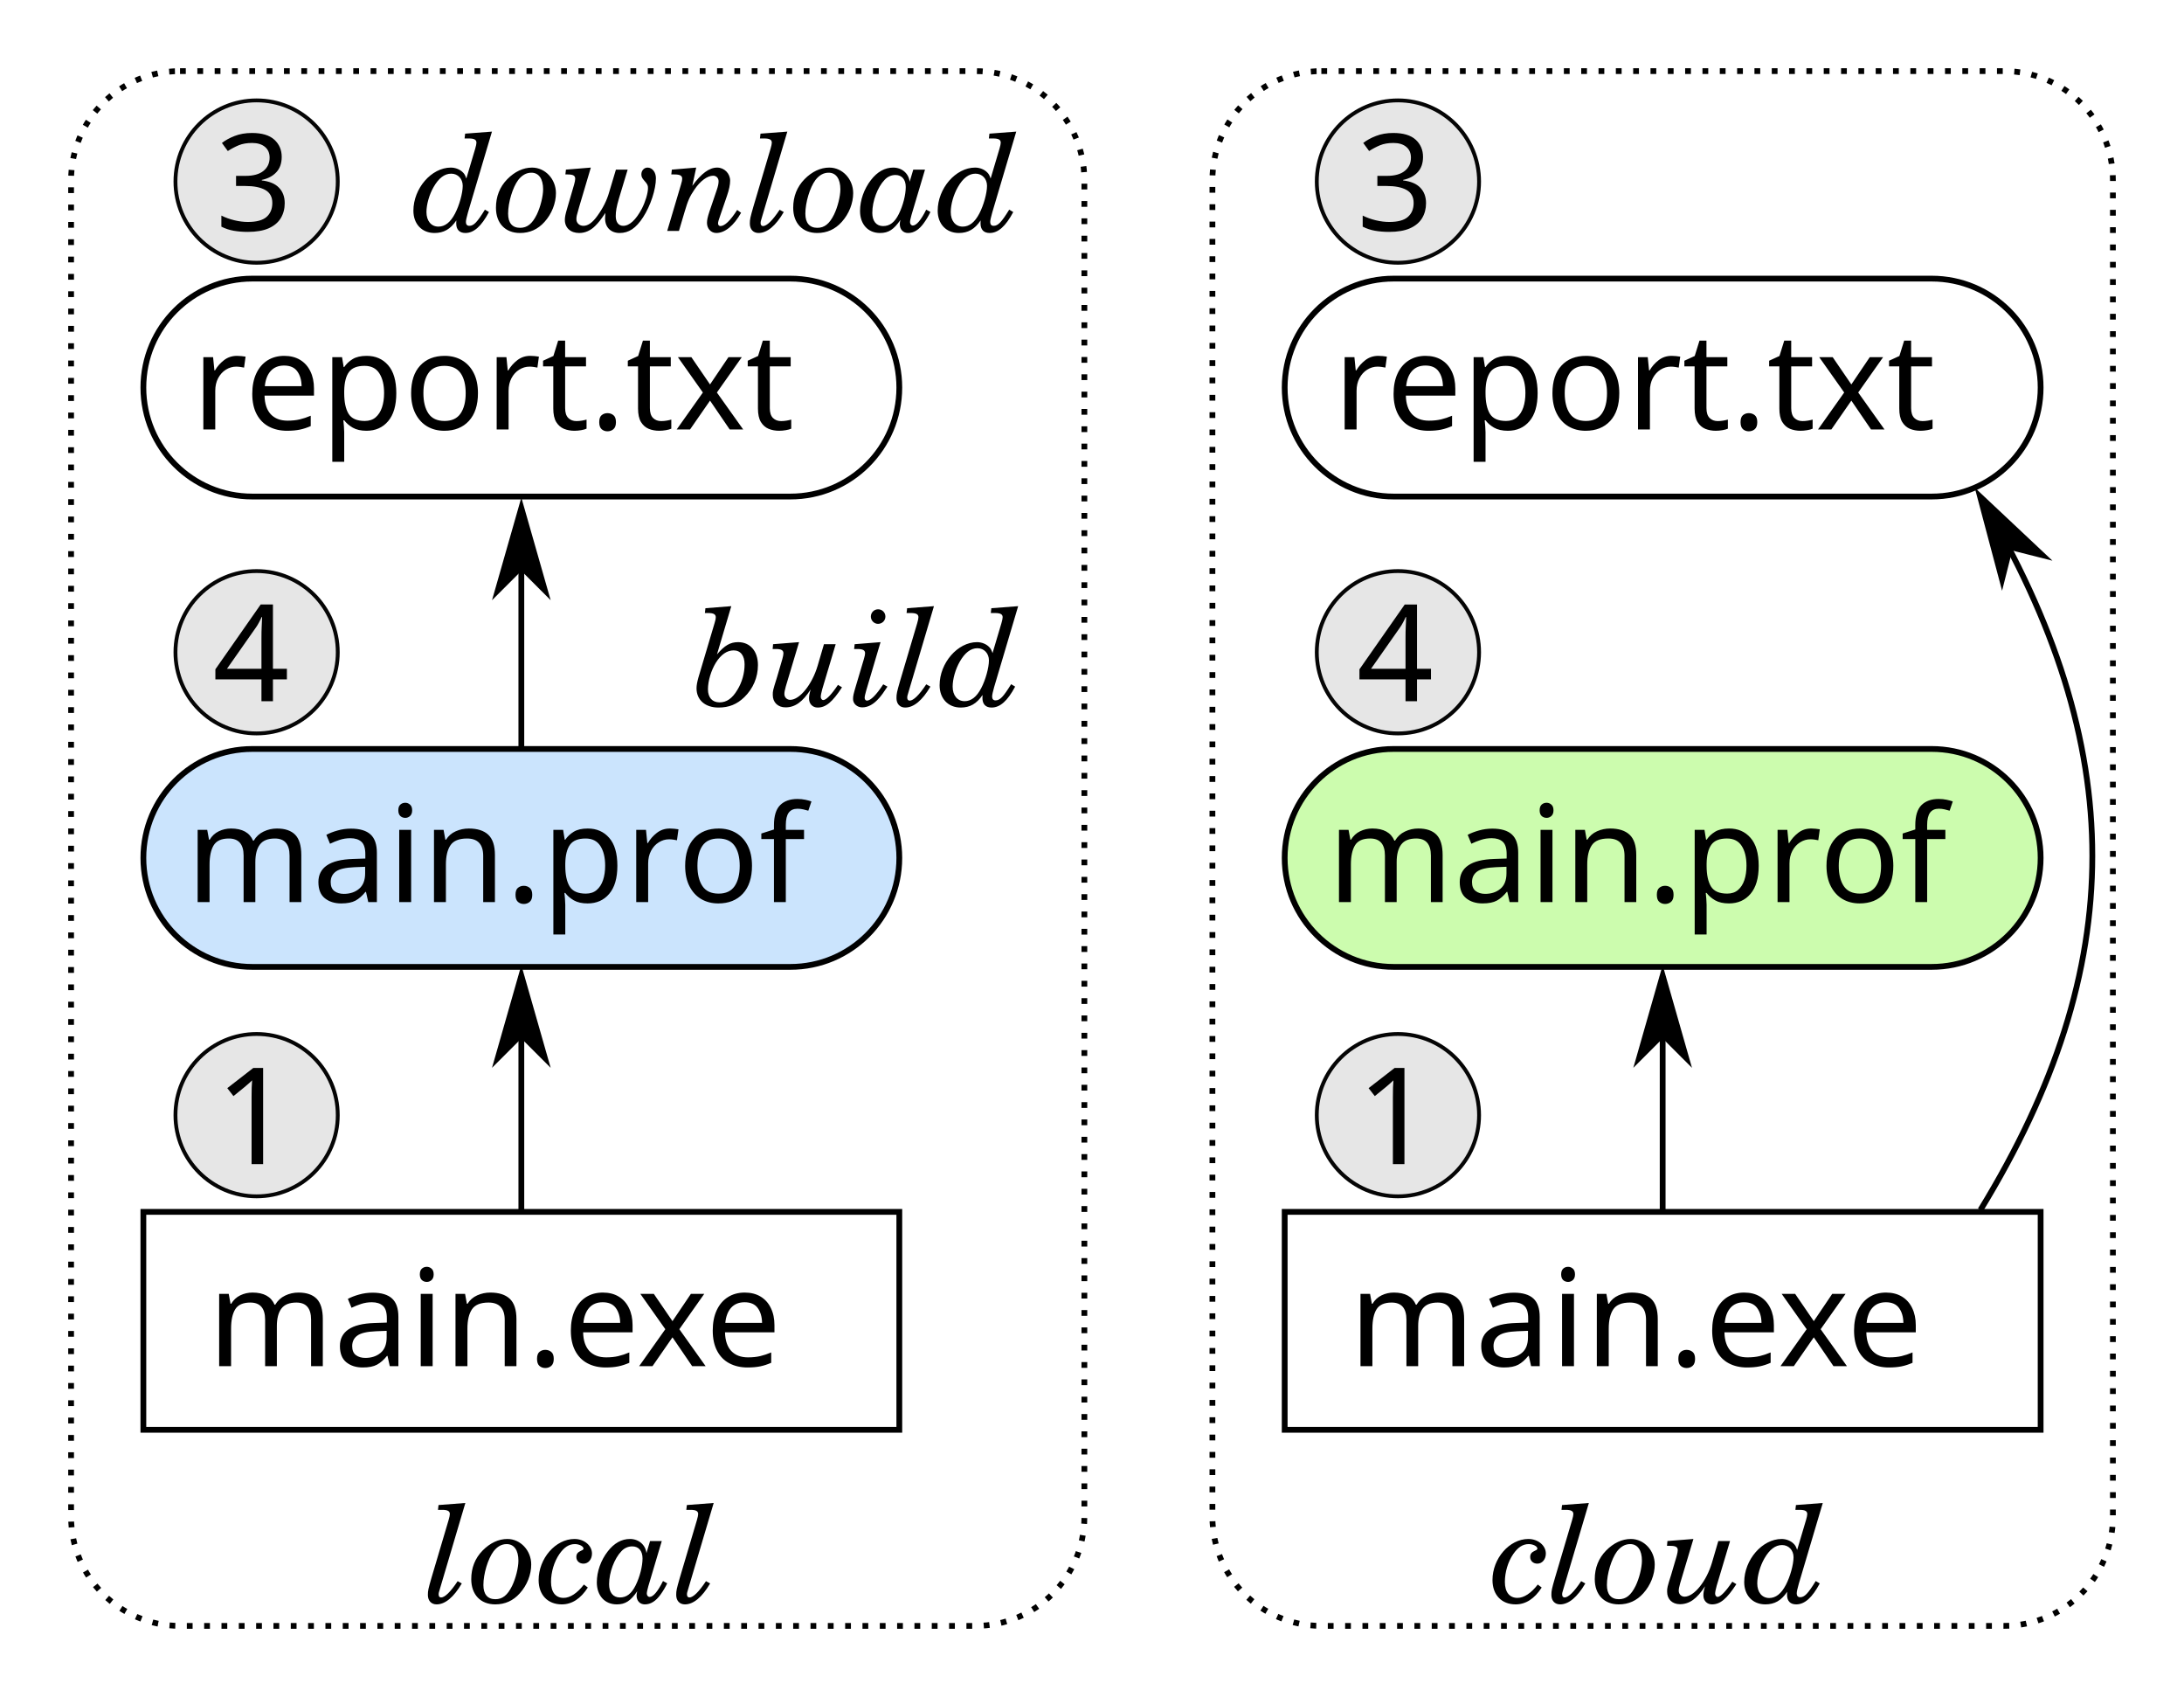
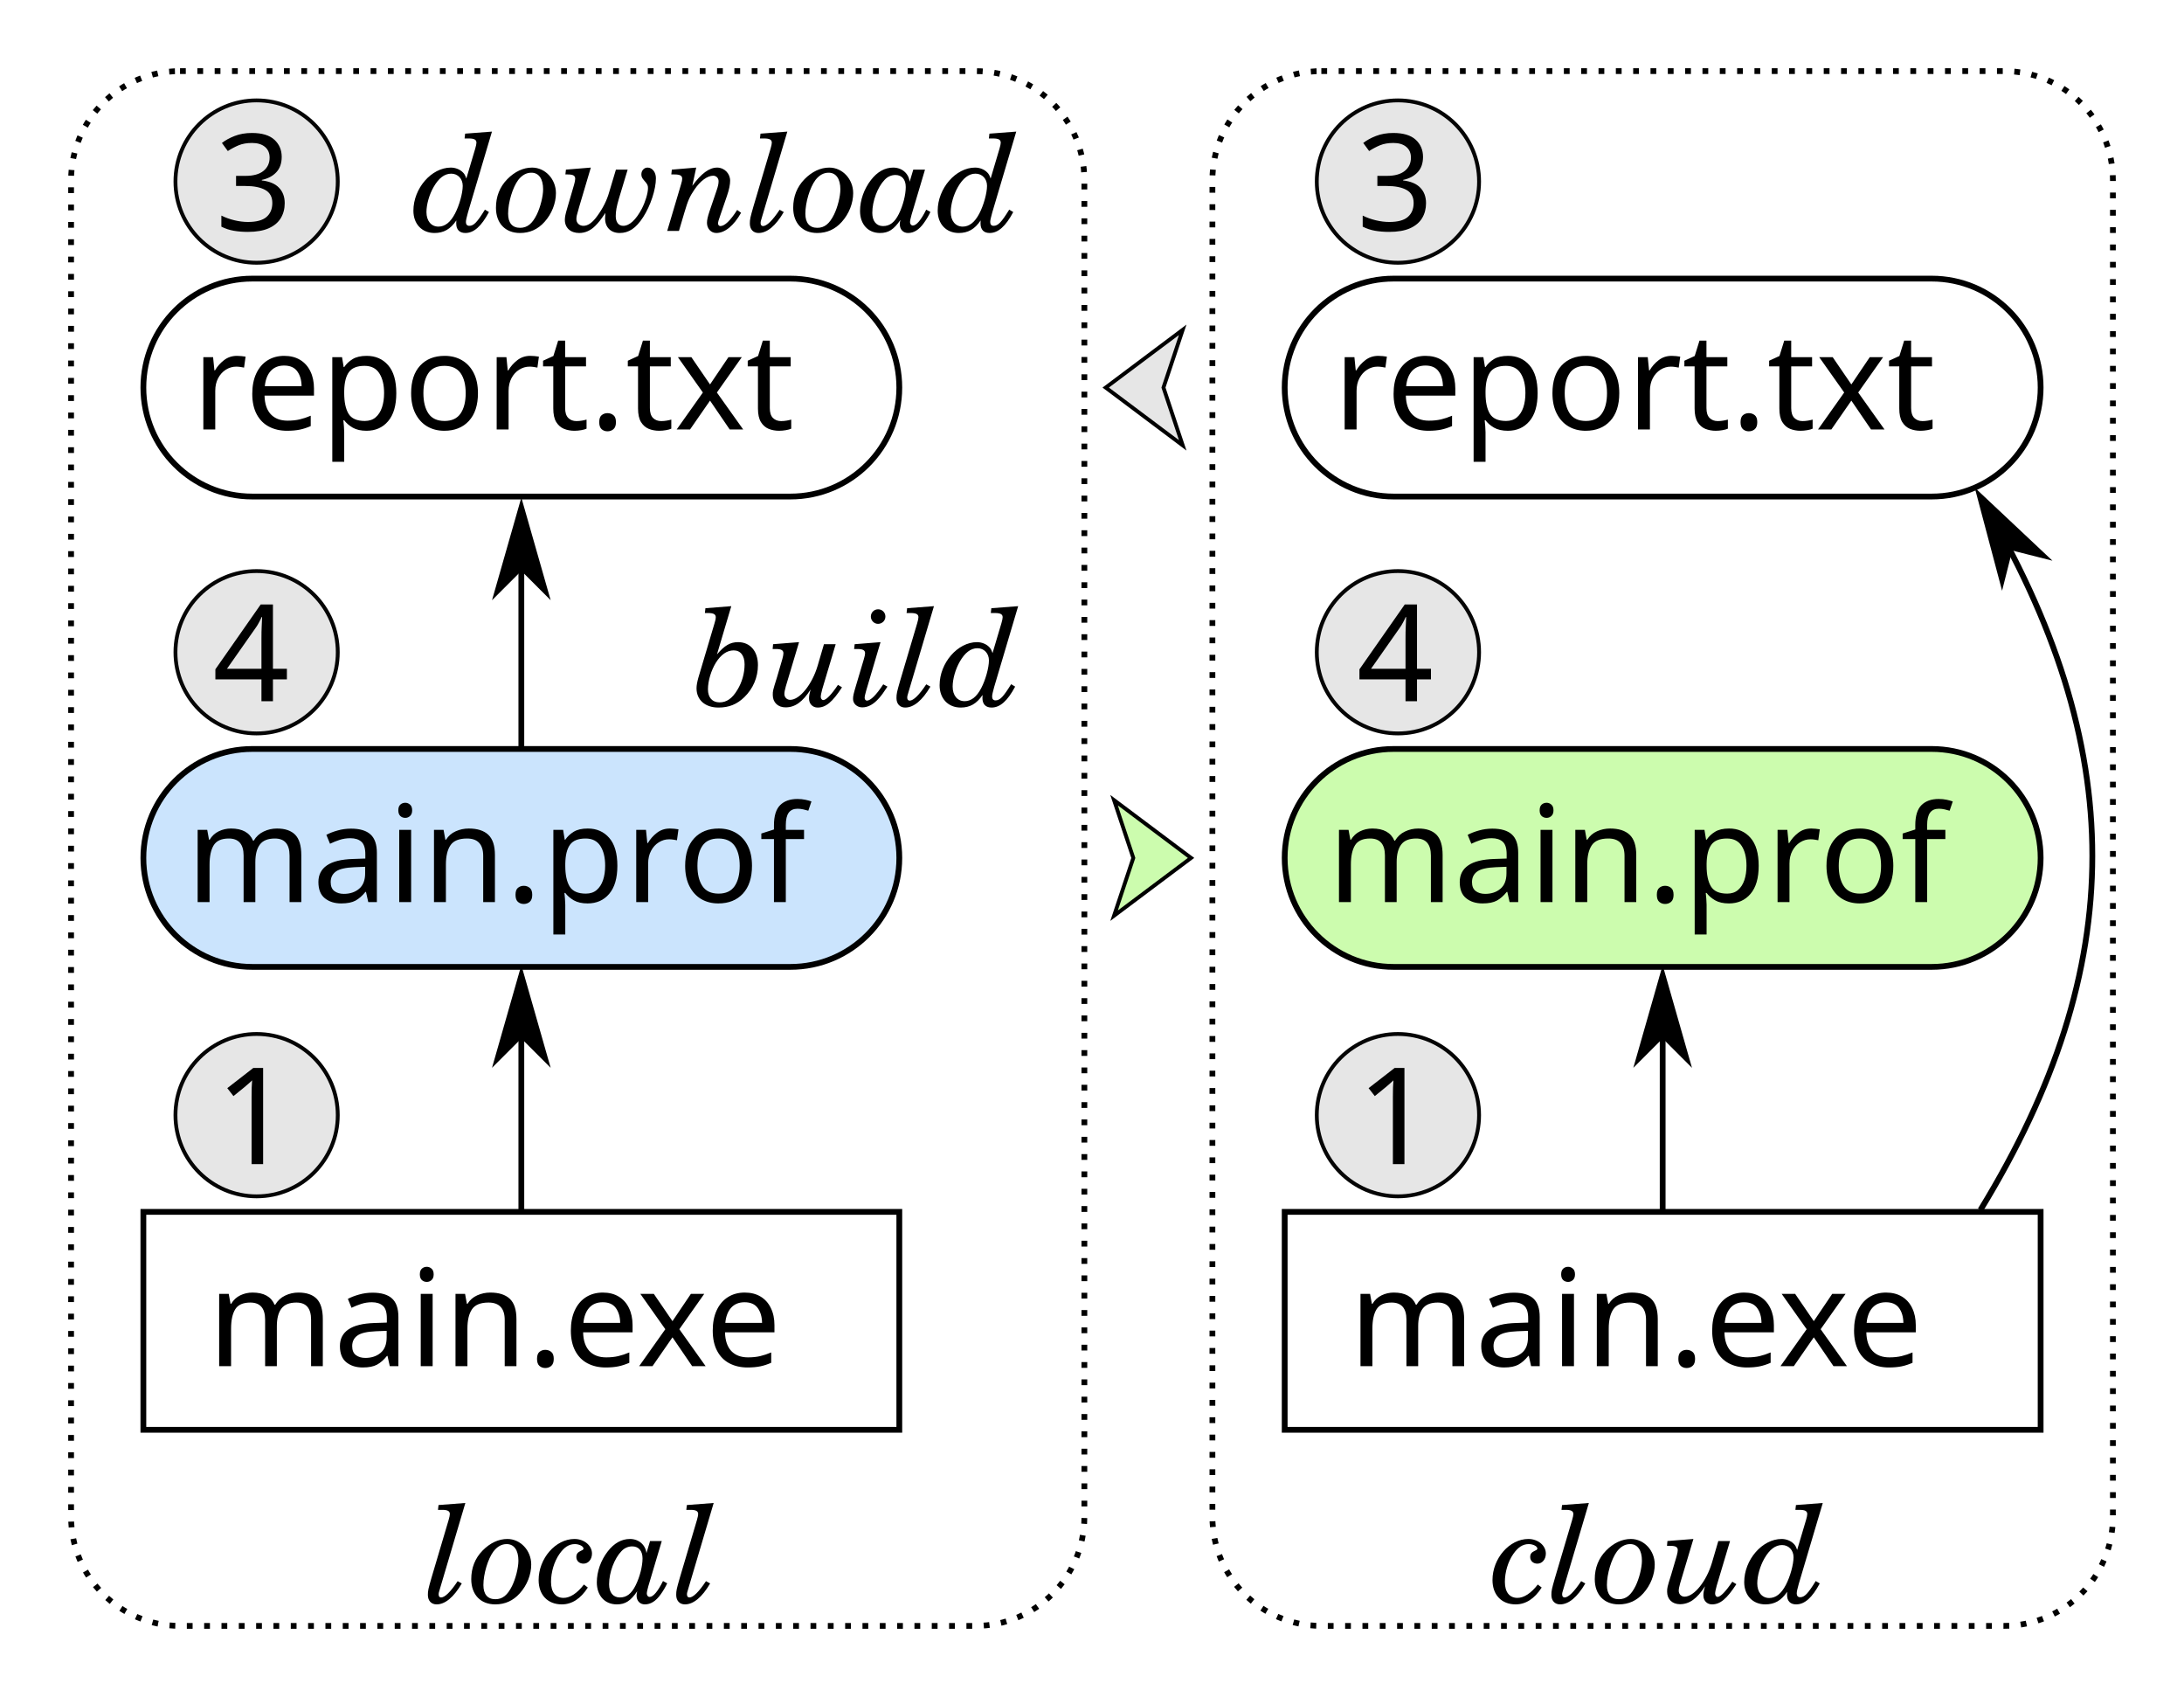
<svg xmlns="http://www.w3.org/2000/svg" width="160.105mm" height="124.369mm" viewBox="0 0 567.302 440.677" id="svg2" version="1.1">
  <defs id="defs4">
    <marker style="overflow:visible" id="marker4535" refX="0" refY="0" orient="auto">
      <path transform="matrix(-0.8,0,0,-0.8,-10,0)" style="fill:#000000;fill-opacity:1;fill-rule:evenodd;stroke:#000000;stroke-width:1pt;stroke-opacity:1" d="M 0,0 5,-5 -12.5,0 5,5 0,0 Z" id="path4537" />
    </marker>
    <marker orient="auto" refY="0" refX="0" id="marker7928" style="overflow:visible">
      <path id="path7930" d="M 0,0 5,-5 -12.5,0 5,5 0,0 Z" style="fill:#000000;fill-opacity:1;fill-rule:evenodd;stroke:#000000;stroke-width:1pt;stroke-opacity:1" transform="matrix(-0.8,0,0,-0.8,-10,0)" />
    </marker>
    <marker orient="auto" refY="0" refX="0" id="marker5936" style="overflow:visible">
      <path id="path5938" d="M 0,0 5,-5 -12.5,0 5,5 0,0 Z" style="fill:#000000;fill-opacity:1;fill-rule:evenodd;stroke:#000000;stroke-width:1pt;stroke-opacity:1" transform="matrix(-0.8,0,0,-0.8,-10,0)" />
    </marker>
    <marker orient="auto" refY="0" refX="0" id="marker5776" style="overflow:visible">
      <path id="path5778" d="M 0,0 5,-5 -12.5,0 5,5 0,0 Z" style="fill:#000000;fill-opacity:1;fill-rule:evenodd;stroke:#000000;stroke-width:1pt;stroke-opacity:1" transform="matrix(-0.8,0,0,-0.8,-10,0)" />
    </marker>
    <marker orient="auto" refY="0" refX="0" id="marker4844" style="overflow:visible">
      <path id="path4846" d="M 0,0 5,-5 -12.5,0 5,5 0,0 Z" style="fill:#000000;fill-opacity:1;fill-rule:evenodd;stroke:#000000;stroke-width:1pt;stroke-opacity:1" transform="matrix(-0.8,0,0,-0.8,-10,0)" />
    </marker>
    <marker style="overflow:visible" id="marker4588" refX="0" refY="0" orient="auto">
      <path transform="matrix(-0.8,0,0,-0.8,-10,0)" style="fill:#000000;fill-opacity:1;fill-rule:evenodd;stroke:#000000;stroke-width:1pt;stroke-opacity:1" d="M 0,0 5,-5 -12.5,0 5,5 0,0 Z" id="path4590" />
    </marker>
    <marker style="overflow:visible" id="marker4297" refX="0" refY="0" orient="auto">
      <path transform="matrix(-0.8,0,0,-0.8,-10,0)" style="fill:#000000;fill-opacity:1;fill-rule:evenodd;stroke:#000000;stroke-width:1pt;stroke-opacity:1" d="M 0,0 5,-5 -12.5,0 5,5 0,0 Z" id="path4299" />
    </marker>
    <marker orient="auto" refY="0" refX="0" id="marker4251" style="overflow:visible">
      <path id="path4253" d="M 0,0 5,-5 -12.5,0 5,5 0,0 Z" style="fill:#000000;fill-opacity:1;fill-rule:evenodd;stroke:#000000;stroke-width:1pt;stroke-opacity:1" transform="matrix(-0.8,0,0,-0.8,-10,0)" />
    </marker>
    <marker style="overflow:visible" id="marker4181" refX="0" refY="0" orient="auto">
      <path transform="matrix(-0.8,0,0,-0.8,-10,0)" style="fill:#000000;fill-opacity:1;fill-rule:evenodd;stroke:#000000;stroke-width:1pt;stroke-opacity:1" d="M 0,0 5,-5 -12.5,0 5,5 0,0 Z" id="path4183" />
    </marker>
    <marker orient="auto" refY="0" refX="0" id="marker4198" style="overflow:visible">
      <path id="path4200" d="M 0,0 5,-5 -12.5,0 5,5 0,0 Z" style="fill:#000000;fill-opacity:1;fill-rule:evenodd;stroke:#000000;stroke-width:1pt;stroke-opacity:1" transform="matrix(-0.8,0,0,-0.8,-10,0)" />
    </marker>
    <marker style="overflow:visible" id="marker4253" refX="0" refY="0" orient="auto">
      <path transform="matrix(-0.8,0,0,-0.8,-10,0)" style="fill:#000000;fill-opacity:1;fill-rule:evenodd;stroke:#000000;stroke-width:1pt;stroke-opacity:1" d="M 0,0 5,-5 -12.5,0 5,5 0,0 Z" id="path4255" />
    </marker>
    <marker style="overflow:visible" id="marker4253-9" refX="0" refY="0" orient="auto">
      <path transform="matrix(-0.8,0,0,-0.8,-10,0)" style="fill:#000000;fill-opacity:1;fill-rule:evenodd;stroke:#000000;stroke-width:1pt;stroke-opacity:1" d="M 0,0 5,-5 -12.5,0 5,5 0,0 Z" id="path4255-7" />
    </marker>
  </defs>
  <g id="layer1" transform="translate(-37.64141,-547.6847)">
    <rect rx="28.295" style="color:#000000;clip-rule:nonzero;display:inline;overflow:visible;visibility:visible;opacity:1;isolation:auto;mix-blend-mode:normal;color-interpolation:sRGB;color-interpolation-filters:linearRGB;solid-color:#000000;solid-opacity:1;fill:none;fill-opacity:1;fill-rule:nonzero;stroke:#000000;stroke-width:1.5;stroke-linecap:butt;stroke-linejoin:miter;stroke-miterlimit:4;stroke-dasharray:none;stroke-dashoffset:8;stroke-opacity:1;color-rendering:auto;image-rendering:auto;shape-rendering:auto;text-rendering:auto;enable-background:accumulate" id="rect4963" width="196.358" height="56.59" x="74.882" y="620.035" ry="28.295" />
    <rect rx="0" style="color:#000000;clip-rule:nonzero;display:inline;overflow:visible;visibility:visible;opacity:1;isolation:auto;mix-blend-mode:normal;color-interpolation:sRGB;color-interpolation-filters:linearRGB;solid-color:#000000;solid-opacity:1;fill:none;fill-opacity:1;fill-rule:nonzero;stroke:#000000;stroke-width:1.5;stroke-linecap:butt;stroke-linejoin:miter;stroke-miterlimit:4;stroke-dasharray:none;stroke-dashoffset:8;stroke-opacity:1;color-rendering:auto;image-rendering:auto;shape-rendering:auto;text-rendering:auto;enable-background:accumulate" id="rect4260" width="196.358" height="56.59" x="74.882" y="862.386" ry="0" />
    <text xml:space="preserve" style="font-style:normal;font-weight:normal;font-size:35px;line-height:125%;font-family:sans-serif;letter-spacing:0px;word-spacing:0px;fill:#000000;fill-opacity:1;stroke:none;stroke-width:1.5;stroke-linecap:butt;stroke-linejoin:miter;stroke-miterlimit:4;stroke-dasharray:none;stroke-opacity:1" x="91.603" y="902.449" id="text4136">
      <tspan id="tspan4138" x="91.603" y="902.449">main.exe</tspan>
    </text>
    <path id="path5119" d="m 173.062,862.878 0,-61.648" style="fill:none;fill-rule:evenodd;stroke:#000000;stroke-width:1.5;stroke-linecap:butt;stroke-linejoin:miter;stroke-miterlimit:4;stroke-dasharray:none;stroke-opacity:1;marker-end:url(#marker4198)" />
    <g id="g7812" transform="translate(-133.3749,0)">
      <g transform="translate(-186.8782,15.15229)" id="g4781">
        <circle style="color:#000000;clip-rule:nonzero;display:inline;overflow:visible;visibility:visible;opacity:0.98;isolation:auto;mix-blend-mode:normal;color-interpolation:sRGB;color-interpolation-filters:linearRGB;solid-color:#000000;solid-opacity:1;fill:#e6e6e6;fill-opacity:1;fill-rule:nonzero;stroke:#000000;stroke-width:1;stroke-linecap:butt;stroke-linejoin:miter;stroke-miterlimit:4;stroke-dasharray:none;stroke-dashoffset:0;stroke-opacity:1;color-rendering:auto;image-rendering:auto;shape-rendering:auto;text-rendering:auto;enable-background:accumulate" id="circle4227" cx="424.55" cy="822.119" r="21.079" />
        <text id="text4229" y="834.842" x="413.819" style="font-style:normal;font-weight:normal;font-size:35px;line-height:125%;font-family:sans-serif;letter-spacing:0px;word-spacing:0px;fill:#000000;fill-opacity:1;stroke:none;stroke-width:1.5;stroke-linecap:butt;stroke-linejoin:miter;stroke-miterlimit:4;stroke-dasharray:none;stroke-opacity:1" xml:space="preserve">
          <tspan y="834.842" x="413.819" id="tspan4231">1</tspan>
        </text>
      </g>
    </g>
    <g id="g4765" transform="translate(-23.47132,0)">
      <rect rx="28.295" style="color:#000000;clip-rule:nonzero;display:inline;overflow:visible;visibility:visible;opacity:1;isolation:auto;mix-blend-mode:normal;color-interpolation:sRGB;color-interpolation-filters:linearRGB;solid-color:#000000;solid-opacity:1;fill:#cbe4fd;fill-opacity:1;fill-rule:nonzero;stroke:#000000;stroke-width:1.5;stroke-linecap:butt;stroke-linejoin:miter;stroke-miterlimit:4;stroke-dasharray:none;stroke-dashoffset:8;stroke-opacity:1;color-rendering:auto;image-rendering:auto;shape-rendering:auto;text-rendering:auto;enable-background:accumulate" id="rect4258" width="196.358" height="56.59" x="98.354" y="742.178" ry="28.295" />
      <text xml:space="preserve" style="font-style:normal;font-weight:normal;font-size:35px;line-height:125%;font-family:sans-serif;letter-spacing:0px;word-spacing:0px;fill:#000000;fill-opacity:1;stroke:none;stroke-width:1.5;stroke-linecap:butt;stroke-linejoin:miter;stroke-miterlimit:4;stroke-dasharray:none;stroke-opacity:1" x="109.486" y="781.945" id="text4240">
        <tspan id="tspan4242" x="109.486" y="781.945">main.prof</tspan>
      </text>
    </g>
    <text xml:space="preserve" style="font-style:normal;font-weight:normal;font-size:35px;line-height:125%;font-family:sans-serif;letter-spacing:0px;word-spacing:0px;fill:#000000;fill-opacity:1;stroke:none;stroke-width:1.5;stroke-linecap:butt;stroke-linejoin:miter;stroke-miterlimit:4;stroke-dasharray:none;stroke-opacity:1" x="87.493" y="659.206" id="text4221">
      <tspan id="tspan4223" x="87.493" y="659.206">report.txt</tspan>
    </text>
    <path style="fill:none;fill-rule:evenodd;stroke:#000000;stroke-width:1.5;stroke-linecap:butt;stroke-linejoin:miter;stroke-miterlimit:4;stroke-dasharray:none;stroke-opacity:1;marker-end:url(#marker4588)" d="m 173.062,741.828 0,-62.026" id="path4586" />
    <circle r="21.079" cy="717.063" cx="104.297" id="circle4940" style="color:#000000;clip-rule:nonzero;display:inline;overflow:visible;visibility:visible;opacity:0.98;isolation:auto;mix-blend-mode:normal;color-interpolation:sRGB;color-interpolation-filters:linearRGB;solid-color:#000000;solid-opacity:1;fill:#e6e6e6;fill-opacity:1;fill-rule:nonzero;stroke:#000000;stroke-width:1;stroke-linecap:butt;stroke-linejoin:miter;stroke-miterlimit:4;stroke-dasharray:none;stroke-dashoffset:0;stroke-opacity:1;color-rendering:auto;image-rendering:auto;shape-rendering:auto;text-rendering:auto;enable-background:accumulate" />
    <text xml:space="preserve" style="font-style:normal;font-weight:normal;font-size:35px;line-height:125%;font-family:sans-serif;letter-spacing:0px;word-spacing:0px;fill:#000000;fill-opacity:1;stroke:none;stroke-width:1.5;stroke-linecap:butt;stroke-linejoin:miter;stroke-miterlimit:4;stroke-dasharray:none;stroke-opacity:1" x="92.852" y="729.786" id="text4942">
      <tspan id="tspan4944" x="92.852" y="729.786">4</tspan>
    </text>
-     <g id="g7802" transform="translate(-133.3749,0)">
-       <circle r="21.079" cy="594.834" cx="237.672" id="circle4952" style="color:#000000;clip-rule:nonzero;display:inline;overflow:visible;visibility:visible;opacity:0.98;isolation:auto;mix-blend-mode:normal;color-interpolation:sRGB;color-interpolation-filters:linearRGB;solid-color:#000000;solid-opacity:1;fill:#e6e6e6;fill-opacity:1;fill-rule:nonzero;stroke:#000000;stroke-width:1;stroke-linecap:butt;stroke-linejoin:miter;stroke-miterlimit:4;stroke-dasharray:none;stroke-dashoffset:0;stroke-opacity:1;color-rendering:auto;image-rendering:auto;shape-rendering:auto;text-rendering:auto;enable-background:accumulate" />
-       <text xml:space="preserve" style="font-style:normal;font-weight:normal;font-size:35px;line-height:125%;font-family:sans-serif;letter-spacing:0px;word-spacing:0px;fill:#000000;fill-opacity:1;stroke:none;stroke-width:1.5;stroke-linecap:butt;stroke-linejoin:miter;stroke-miterlimit:4;stroke-dasharray:none;stroke-opacity:1" x="226.941" y="607.558" id="text4954">
-         <tspan id="tspan4956" x="226.941" y="607.558">3</tspan>
-       </text>
-     </g>
+     <circle style="color:#000000;clip-rule:nonzero;display:inline;overflow:visible;visibility:visible;opacity:0.98;isolation:auto;mix-blend-mode:normal;color-interpolation:sRGB;color-interpolation-filters:linearRGB;solid-color:#000000;solid-opacity:1;fill:#e6e6e6;fill-opacity:1;fill-rule:nonzero;stroke:#000000;stroke-width:1;stroke-linecap:butt;stroke-linejoin:miter;stroke-miterlimit:4;stroke-dasharray:none;stroke-dashoffset:0;stroke-opacity:1;color-rendering:auto;image-rendering:auto;shape-rendering:auto;text-rendering:auto;enable-background:accumulate" id="circle4952" cx="104.297" cy="594.834" r="21.079" />
+     <text id="text4954" y="607.558" x="93.566" style="font-style:normal;font-weight:normal;font-size:35px;line-height:125%;font-family:sans-serif;letter-spacing:0px;word-spacing:0px;fill:#000000;fill-opacity:1;stroke:none;stroke-width:1.5;stroke-linecap:butt;stroke-linejoin:miter;stroke-miterlimit:4;stroke-dasharray:none;stroke-opacity:1" xml:space="preserve">
+       <tspan y="607.558" x="93.566" id="tspan4956">3</tspan>
+     </text>
    <path id="path5934" d="m 552.067,861.89 c 38.752,-63.337 38.752,-120.123 0,-185.098" style="fill:none;fill-rule:evenodd;stroke:#000000;stroke-width:1.5;stroke-linecap:butt;stroke-linejoin:miter;stroke-miterlimit:4;stroke-dasharray:none;stroke-opacity:1;marker-end:url(#marker5936)" />
    <g id="g4396" transform="translate(-29.04564,0)">
      <rect rx="28.295" style="color:#000000;clip-rule:nonzero;display:inline;overflow:visible;visibility:visible;opacity:1;isolation:auto;mix-blend-mode:normal;color-interpolation:sRGB;color-interpolation-filters:linearRGB;solid-color:#000000;solid-opacity:1;fill:none;fill-opacity:1;fill-rule:nonzero;stroke:#000000;stroke-width:1.5;stroke-linecap:butt;stroke-linejoin:miter;stroke-miterlimit:4;stroke-dasharray:none;stroke-dashoffset:8;stroke-opacity:1;color-rendering:auto;image-rendering:auto;shape-rendering:auto;text-rendering:auto;enable-background:accumulate" id="rect7878" width="196.358" height="56.59" x="400.389" y="620.035" ry="28.295" />
      <rect rx="0" style="color:#000000;clip-rule:nonzero;display:inline;overflow:visible;visibility:visible;opacity:1;isolation:auto;mix-blend-mode:normal;color-interpolation:sRGB;color-interpolation-filters:linearRGB;solid-color:#000000;solid-opacity:1;fill:none;fill-opacity:1;fill-rule:nonzero;stroke:#000000;stroke-width:1.5;stroke-linecap:butt;stroke-linejoin:miter;stroke-miterlimit:4;stroke-dasharray:none;stroke-dashoffset:8;stroke-opacity:1;color-rendering:auto;image-rendering:auto;shape-rendering:auto;text-rendering:auto;enable-background:accumulate" id="rect7880" width="196.358" height="56.59" x="400.389" y="862.386" ry="0" />
      <text xml:space="preserve" style="font-style:normal;font-weight:normal;font-size:35px;line-height:125%;font-family:sans-serif;letter-spacing:0px;word-spacing:0px;fill:#000000;fill-opacity:1;stroke:none;stroke-width:1.5;stroke-linecap:butt;stroke-linejoin:miter;stroke-miterlimit:4;stroke-dasharray:none;stroke-opacity:1" x="417.11" y="902.449" id="text7882">
        <tspan id="tspan7884" x="417.11" y="902.449">main.exe</tspan>
      </text>
      <g id="g7888" transform="translate(192.132,0)">
        <g transform="translate(-186.8782,15.15229)" id="g7890">
          <circle style="color:#000000;clip-rule:nonzero;display:inline;overflow:visible;visibility:visible;opacity:0.98;isolation:auto;mix-blend-mode:normal;color-interpolation:sRGB;color-interpolation-filters:linearRGB;solid-color:#000000;solid-opacity:1;fill:#e6e6e6;fill-opacity:1;fill-rule:nonzero;stroke:#000000;stroke-width:1;stroke-linecap:butt;stroke-linejoin:miter;stroke-miterlimit:4;stroke-dasharray:none;stroke-dashoffset:0;stroke-opacity:1;color-rendering:auto;image-rendering:auto;shape-rendering:auto;text-rendering:auto;enable-background:accumulate" id="circle7892" cx="424.55" cy="822.119" r="21.079" />
          <text id="text7894" y="834.842" x="413.819" style="font-style:normal;font-weight:normal;font-size:35px;line-height:125%;font-family:sans-serif;letter-spacing:0px;word-spacing:0px;fill:#000000;fill-opacity:1;stroke:none;stroke-width:1.5;stroke-linecap:butt;stroke-linejoin:miter;stroke-miterlimit:4;stroke-dasharray:none;stroke-opacity:1" xml:space="preserve">
            <tspan y="834.842" x="413.819" id="tspan7896">1</tspan>
          </text>
        </g>
      </g>
      <text xml:space="preserve" style="font-style:normal;font-weight:normal;font-size:35px;line-height:125%;font-family:sans-serif;letter-spacing:0px;word-spacing:0px;fill:#000000;fill-opacity:1;stroke:none;stroke-width:1.5;stroke-linecap:butt;stroke-linejoin:miter;stroke-miterlimit:4;stroke-dasharray:none;stroke-opacity:1" x="413" y="659.206" id="text7906">
        <tspan id="tspan7908" x="413" y="659.206">report.txt</tspan>
      </text>
      <g id="g7920" transform="translate(192.132,0)">
        <circle r="21.079" cy="594.834" cx="237.672" id="circle7922" style="color:#000000;clip-rule:nonzero;display:inline;overflow:visible;visibility:visible;opacity:0.98;isolation:auto;mix-blend-mode:normal;color-interpolation:sRGB;color-interpolation-filters:linearRGB;solid-color:#000000;solid-opacity:1;fill:#e6e6e6;fill-opacity:1;fill-rule:nonzero;stroke:#000000;stroke-width:1;stroke-linecap:butt;stroke-linejoin:miter;stroke-miterlimit:4;stroke-dasharray:none;stroke-dashoffset:0;stroke-opacity:1;color-rendering:auto;image-rendering:auto;shape-rendering:auto;text-rendering:auto;enable-background:accumulate" />
        <text xml:space="preserve" style="font-style:normal;font-weight:normal;font-size:35px;line-height:125%;font-family:sans-serif;letter-spacing:0px;word-spacing:0px;fill:#000000;fill-opacity:1;stroke:none;stroke-width:1.5;stroke-linecap:butt;stroke-linejoin:miter;stroke-miterlimit:4;stroke-dasharray:none;stroke-opacity:1" x="226.941" y="607.558" id="text7924">
          <tspan id="tspan7926" x="226.941" y="607.558">3</tspan>
        </text>
      </g>
    </g>
    <text id="text7686-4" y="730.893" x="217.443" style="font-style:normal;font-weight:normal;font-size:35px;line-height:125%;font-family:sans-serif;letter-spacing:0px;word-spacing:0px;fill:#000000;fill-opacity:1;stroke:none;stroke-width:1.5;stroke-linecap:butt;stroke-linejoin:miter;stroke-miterlimit:4;stroke-dasharray:none;stroke-opacity:1" xml:space="preserve">
      <tspan y="730.893" x="217.443" id="tspan7688-6" style="font-style:italic;font-variant:normal;font-weight:normal;font-stretch:normal;font-family:'Century Schoolbook';-inkscape-font-specification:'Century Schoolbook Italic'">build</tspan>
    </text>
    <text xml:space="preserve" style="font-style:normal;font-weight:normal;font-size:35px;line-height:125%;font-family:sans-serif;letter-spacing:0px;word-spacing:0px;fill:#000000;fill-opacity:1;stroke:none;stroke-width:1.5;stroke-linecap:butt;stroke-linejoin:miter;stroke-miterlimit:4;stroke-dasharray:none;stroke-opacity:1" x="144.914" y="607.655" id="text4626">
      <tspan style="font-style:italic;font-variant:normal;font-weight:normal;font-stretch:normal;font-family:'Century Schoolbook';-inkscape-font-specification:'Century Schoolbook Italic'" id="tspan4628" x="144.914" y="607.655">download</tspan>
    </text>
    <text xml:space="preserve" style="font-style:normal;font-weight:normal;font-size:35px;line-height:125%;font-family:sans-serif;letter-spacing:0px;word-spacing:0px;fill:#000000;fill-opacity:1;stroke:none;stroke-width:1.5;stroke-linecap:butt;stroke-linejoin:miter;stroke-miterlimit:4;stroke-dasharray:none;stroke-opacity:1" x="425.149" y="963.779" id="text4834">
      <tspan style="font-style:italic;font-variant:normal;font-weight:normal;font-stretch:normal;font-family:'Century Schoolbook';-inkscape-font-specification:'Century Schoolbook Italic'" id="tspan4836" x="425.149" y="963.779">cloud</tspan>
    </text>
    <text id="text7686" y="963.779" x="148.223" style="font-style:normal;font-weight:normal;font-size:35px;line-height:125%;font-family:sans-serif;letter-spacing:0px;word-spacing:0px;fill:#000000;fill-opacity:1;stroke:none;stroke-width:1.5;stroke-linecap:butt;stroke-linejoin:miter;stroke-miterlimit:4;stroke-dasharray:none;stroke-opacity:1" xml:space="preserve">
      <tspan y="963.779" x="148.223" id="tspan7688" style="font-style:italic;font-variant:normal;font-weight:normal;font-stretch:normal;font-family:'Century Schoolbook';-inkscape-font-specification:'Century Schoolbook Italic'">local</tspan>
    </text>
    <rect style="color:#000000;clip-rule:nonzero;display:inline;overflow:visible;visibility:visible;opacity:1;isolation:auto;mix-blend-mode:normal;color-interpolation:sRGB;color-interpolation-filters:linearRGB;solid-color:#000000;solid-opacity:1;fill:none;fill-opacity:1;fill-rule:nonzero;stroke:#000000;stroke-width:1.5;stroke-linecap:butt;stroke-linejoin:miter;stroke-miterlimit:4;stroke-dasharray:1.5, 3;stroke-dashoffset:0;stroke-opacity:1;color-rendering:auto;image-rendering:auto;shape-rendering:auto;text-rendering:auto;enable-background:accumulate" id="rect4263" width="263.202" height="403.744" x="56.108" y="566.151" rx="28.295" ry="28.295" />
    <rect ry="28.295" rx="28.295" y="566.151" x="352.569" height="403.744" width="233.907" id="rect4265" style="color:#000000;clip-rule:nonzero;display:inline;overflow:visible;visibility:visible;opacity:1;isolation:auto;mix-blend-mode:normal;color-interpolation:sRGB;color-interpolation-filters:linearRGB;solid-color:#000000;solid-opacity:1;fill:none;fill-opacity:1;fill-rule:nonzero;stroke:#000000;stroke-width:1.5;stroke-linecap:butt;stroke-linejoin:miter;stroke-miterlimit:4;stroke-dasharray:1.5, 3;stroke-dashoffset:0;stroke-opacity:1;color-rendering:auto;image-rendering:auto;shape-rendering:auto;text-rendering:auto;enable-background:accumulate" />
-     <path style="fill:none;fill-rule:evenodd;stroke:#000000;stroke-width:1.5;stroke-linecap:butt;stroke-linejoin:miter;stroke-miterlimit:4;stroke-dasharray:none;stroke-opacity:1;marker-end:url(#marker4253)" d="m 98.929,167.773 0,-62.026" id="path7886" />
-     <rect rx="28.295" style="color:#000000;clip-rule:nonzero;display:inline;overflow:visible;visibility:visible;opacity:1;isolation:auto;mix-blend-mode:normal;color-interpolation:sRGB;color-interpolation-filters:linearRGB;solid-color:#000000;solid-opacity:1;fill:#ccfcae;fill-opacity:1;fill-rule:nonzero;stroke:#000000;stroke-width:1.5;stroke-linecap:butt;stroke-linejoin:miter;stroke-miterlimit:4;stroke-dasharray:none;stroke-dashoffset:8;stroke-opacity:1;color-rendering:auto;image-rendering:auto;shape-rendering:auto;text-rendering:auto;enable-background:accumulate" id="rect7900" width="196.358" height="56.59" x="0.75" y="46.694" ry="28.295" />
-     <circle style="color:#000000;clip-rule:nonzero;display:inline;overflow:visible;visibility:visible;opacity:0.98;isolation:auto;mix-blend-mode:normal;color-interpolation:sRGB;color-interpolation-filters:linearRGB;solid-color:#000000;solid-opacity:1;fill:#e6e6e6;fill-opacity:1;fill-rule:nonzero;stroke:#000000;stroke-width:1;stroke-linecap:butt;stroke-linejoin:miter;stroke-miterlimit:4;stroke-dasharray:none;stroke-dashoffset:0;stroke-opacity:1;color-rendering:auto;image-rendering:auto;shape-rendering:auto;text-rendering:auto;enable-background:accumulate" id="circle7914" cx="30.165" cy="21.579" r="21.079" />
-     <g id="g4515" transform="translate(-234.8193,-25.14369)">
-       <path id="path7886-4" d="m 704.342,887.895 0,-61.521" style="fill:none;fill-rule:evenodd;stroke:#000000;stroke-width:1.5;stroke-linecap:butt;stroke-linejoin:miter;stroke-miterlimit:4;stroke-dasharray:none;stroke-opacity:1;marker-end:url(#marker4253-9)" />
-       <rect ry="28.295" y="767.321" x="606.163" height="56.59" width="196.358" id="rect7900-8" style="color:#000000;clip-rule:nonzero;display:inline;overflow:visible;visibility:visible;opacity:1;isolation:auto;mix-blend-mode:normal;color-interpolation:sRGB;color-interpolation-filters:linearRGB;solid-color:#000000;solid-opacity:1;fill:#ccfcae;fill-opacity:1;fill-rule:nonzero;stroke:#000000;stroke-width:1.5;stroke-linecap:butt;stroke-linejoin:miter;stroke-miterlimit:4;stroke-dasharray:none;stroke-dashoffset:8;stroke-opacity:1;color-rendering:auto;image-rendering:auto;shape-rendering:auto;text-rendering:auto;enable-background:accumulate" rx="28.295" />
-       <text id="text7902" y="807.088" x="617.295" style="font-style:normal;font-weight:normal;font-size:35px;line-height:125%;font-family:sans-serif;letter-spacing:0px;word-spacing:0px;fill:#000000;fill-opacity:1;stroke:none;stroke-width:1.5;stroke-linecap:butt;stroke-linejoin:miter;stroke-miterlimit:4;stroke-dasharray:none;stroke-opacity:1" xml:space="preserve">
-         <tspan y="807.088" x="617.295" id="tspan7904">main.prof</tspan>
-       </text>
-       <circle r="21.079" cy="742.206" cx="635.578" id="circle7914-5" style="color:#000000;clip-rule:nonzero;display:inline;overflow:visible;visibility:visible;opacity:0.98;isolation:auto;mix-blend-mode:normal;color-interpolation:sRGB;color-interpolation-filters:linearRGB;solid-color:#000000;solid-opacity:1;fill:#e6e6e6;fill-opacity:1;fill-rule:nonzero;stroke:#000000;stroke-width:1;stroke-linecap:butt;stroke-linejoin:miter;stroke-miterlimit:4;stroke-dasharray:none;stroke-dashoffset:0;stroke-opacity:1;color-rendering:auto;image-rendering:auto;shape-rendering:auto;text-rendering:auto;enable-background:accumulate" />
-       <text xml:space="preserve" style="font-style:normal;font-weight:normal;font-size:35px;line-height:125%;font-family:sans-serif;letter-spacing:0px;word-spacing:0px;fill:#000000;fill-opacity:1;stroke:none;stroke-width:1.5;stroke-linecap:butt;stroke-linejoin:miter;stroke-miterlimit:4;stroke-dasharray:none;stroke-opacity:1" x="624.846" y="754.93" id="text7916">
-         <tspan id="tspan7918" x="624.846" y="754.93">4</tspan>
-       </text>
-     </g>
+     <path style="fill:none;fill-rule:evenodd;stroke:#000000;stroke-width:1.5;stroke-linecap:butt;stroke-linejoin:miter;stroke-miterlimit:4;stroke-dasharray:none;stroke-opacity:1;marker-end:url(#marker4253-9)" d="m 469.523,862.752 0,-61.521" id="path7886-4" />
+     <rect rx="28.295" style="color:#000000;clip-rule:nonzero;display:inline;overflow:visible;visibility:visible;opacity:1;isolation:auto;mix-blend-mode:normal;color-interpolation:sRGB;color-interpolation-filters:linearRGB;solid-color:#000000;solid-opacity:1;fill:#ccfcae;fill-opacity:1;fill-rule:nonzero;stroke:#000000;stroke-width:1.5;stroke-linecap:butt;stroke-linejoin:miter;stroke-miterlimit:4;stroke-dasharray:none;stroke-dashoffset:8;stroke-opacity:1;color-rendering:auto;image-rendering:auto;shape-rendering:auto;text-rendering:auto;enable-background:accumulate" id="rect7900-8" width="196.358" height="56.59" x="371.344" y="742.178" ry="28.295" />
+     <text xml:space="preserve" style="font-style:normal;font-weight:normal;font-size:35px;line-height:125%;font-family:sans-serif;letter-spacing:0px;word-spacing:0px;fill:#000000;fill-opacity:1;stroke:none;stroke-width:1.5;stroke-linecap:butt;stroke-linejoin:miter;stroke-miterlimit:4;stroke-dasharray:none;stroke-opacity:1" x="382.476" y="781.945" id="text7902">
+       <tspan id="tspan7904" x="382.476" y="781.945">main.prof</tspan>
+     </text>
+     <circle style="color:#000000;clip-rule:nonzero;display:inline;overflow:visible;visibility:visible;opacity:0.98;isolation:auto;mix-blend-mode:normal;color-interpolation:sRGB;color-interpolation-filters:linearRGB;solid-color:#000000;solid-opacity:1;fill:#e6e6e6;fill-opacity:1;fill-rule:nonzero;stroke:#000000;stroke-width:1;stroke-linecap:butt;stroke-linejoin:miter;stroke-miterlimit:4;stroke-dasharray:none;stroke-dashoffset:0;stroke-opacity:1;color-rendering:auto;image-rendering:auto;shape-rendering:auto;text-rendering:auto;enable-background:accumulate" id="circle7914-5" cx="400.759" cy="717.063" r="21.079" />
+     <text id="text7916" y="729.786" x="390.027" style="font-style:normal;font-weight:normal;font-size:35px;line-height:125%;font-family:sans-serif;letter-spacing:0px;word-spacing:0px;fill:#000000;fill-opacity:1;stroke:none;stroke-width:1.5;stroke-linecap:butt;stroke-linejoin:miter;stroke-miterlimit:4;stroke-dasharray:none;stroke-opacity:1" xml:space="preserve">
+       <tspan y="729.786" x="390.027" id="tspan7918">4</tspan>
+     </text>
+     <path style="fill:#ccfcae;fill-opacity:1;fill-rule:evenodd;stroke:#000000;stroke-width:1px;stroke-linecap:butt;stroke-linejoin:miter;stroke-opacity:1" d="m 327.023,755.473 20,15 -20,15 5,-15 z" id="path4680" />
+     <path id="path4304" d="m 344.856,663.33 -20,-15 20,-15 -5,15 z" style="fill:#e6e6e6;fill-opacity:1;fill-rule:evenodd;stroke:#000000;stroke-width:1px;stroke-linecap:butt;stroke-linejoin:miter;stroke-opacity:1" />
  </g>
</svg>
